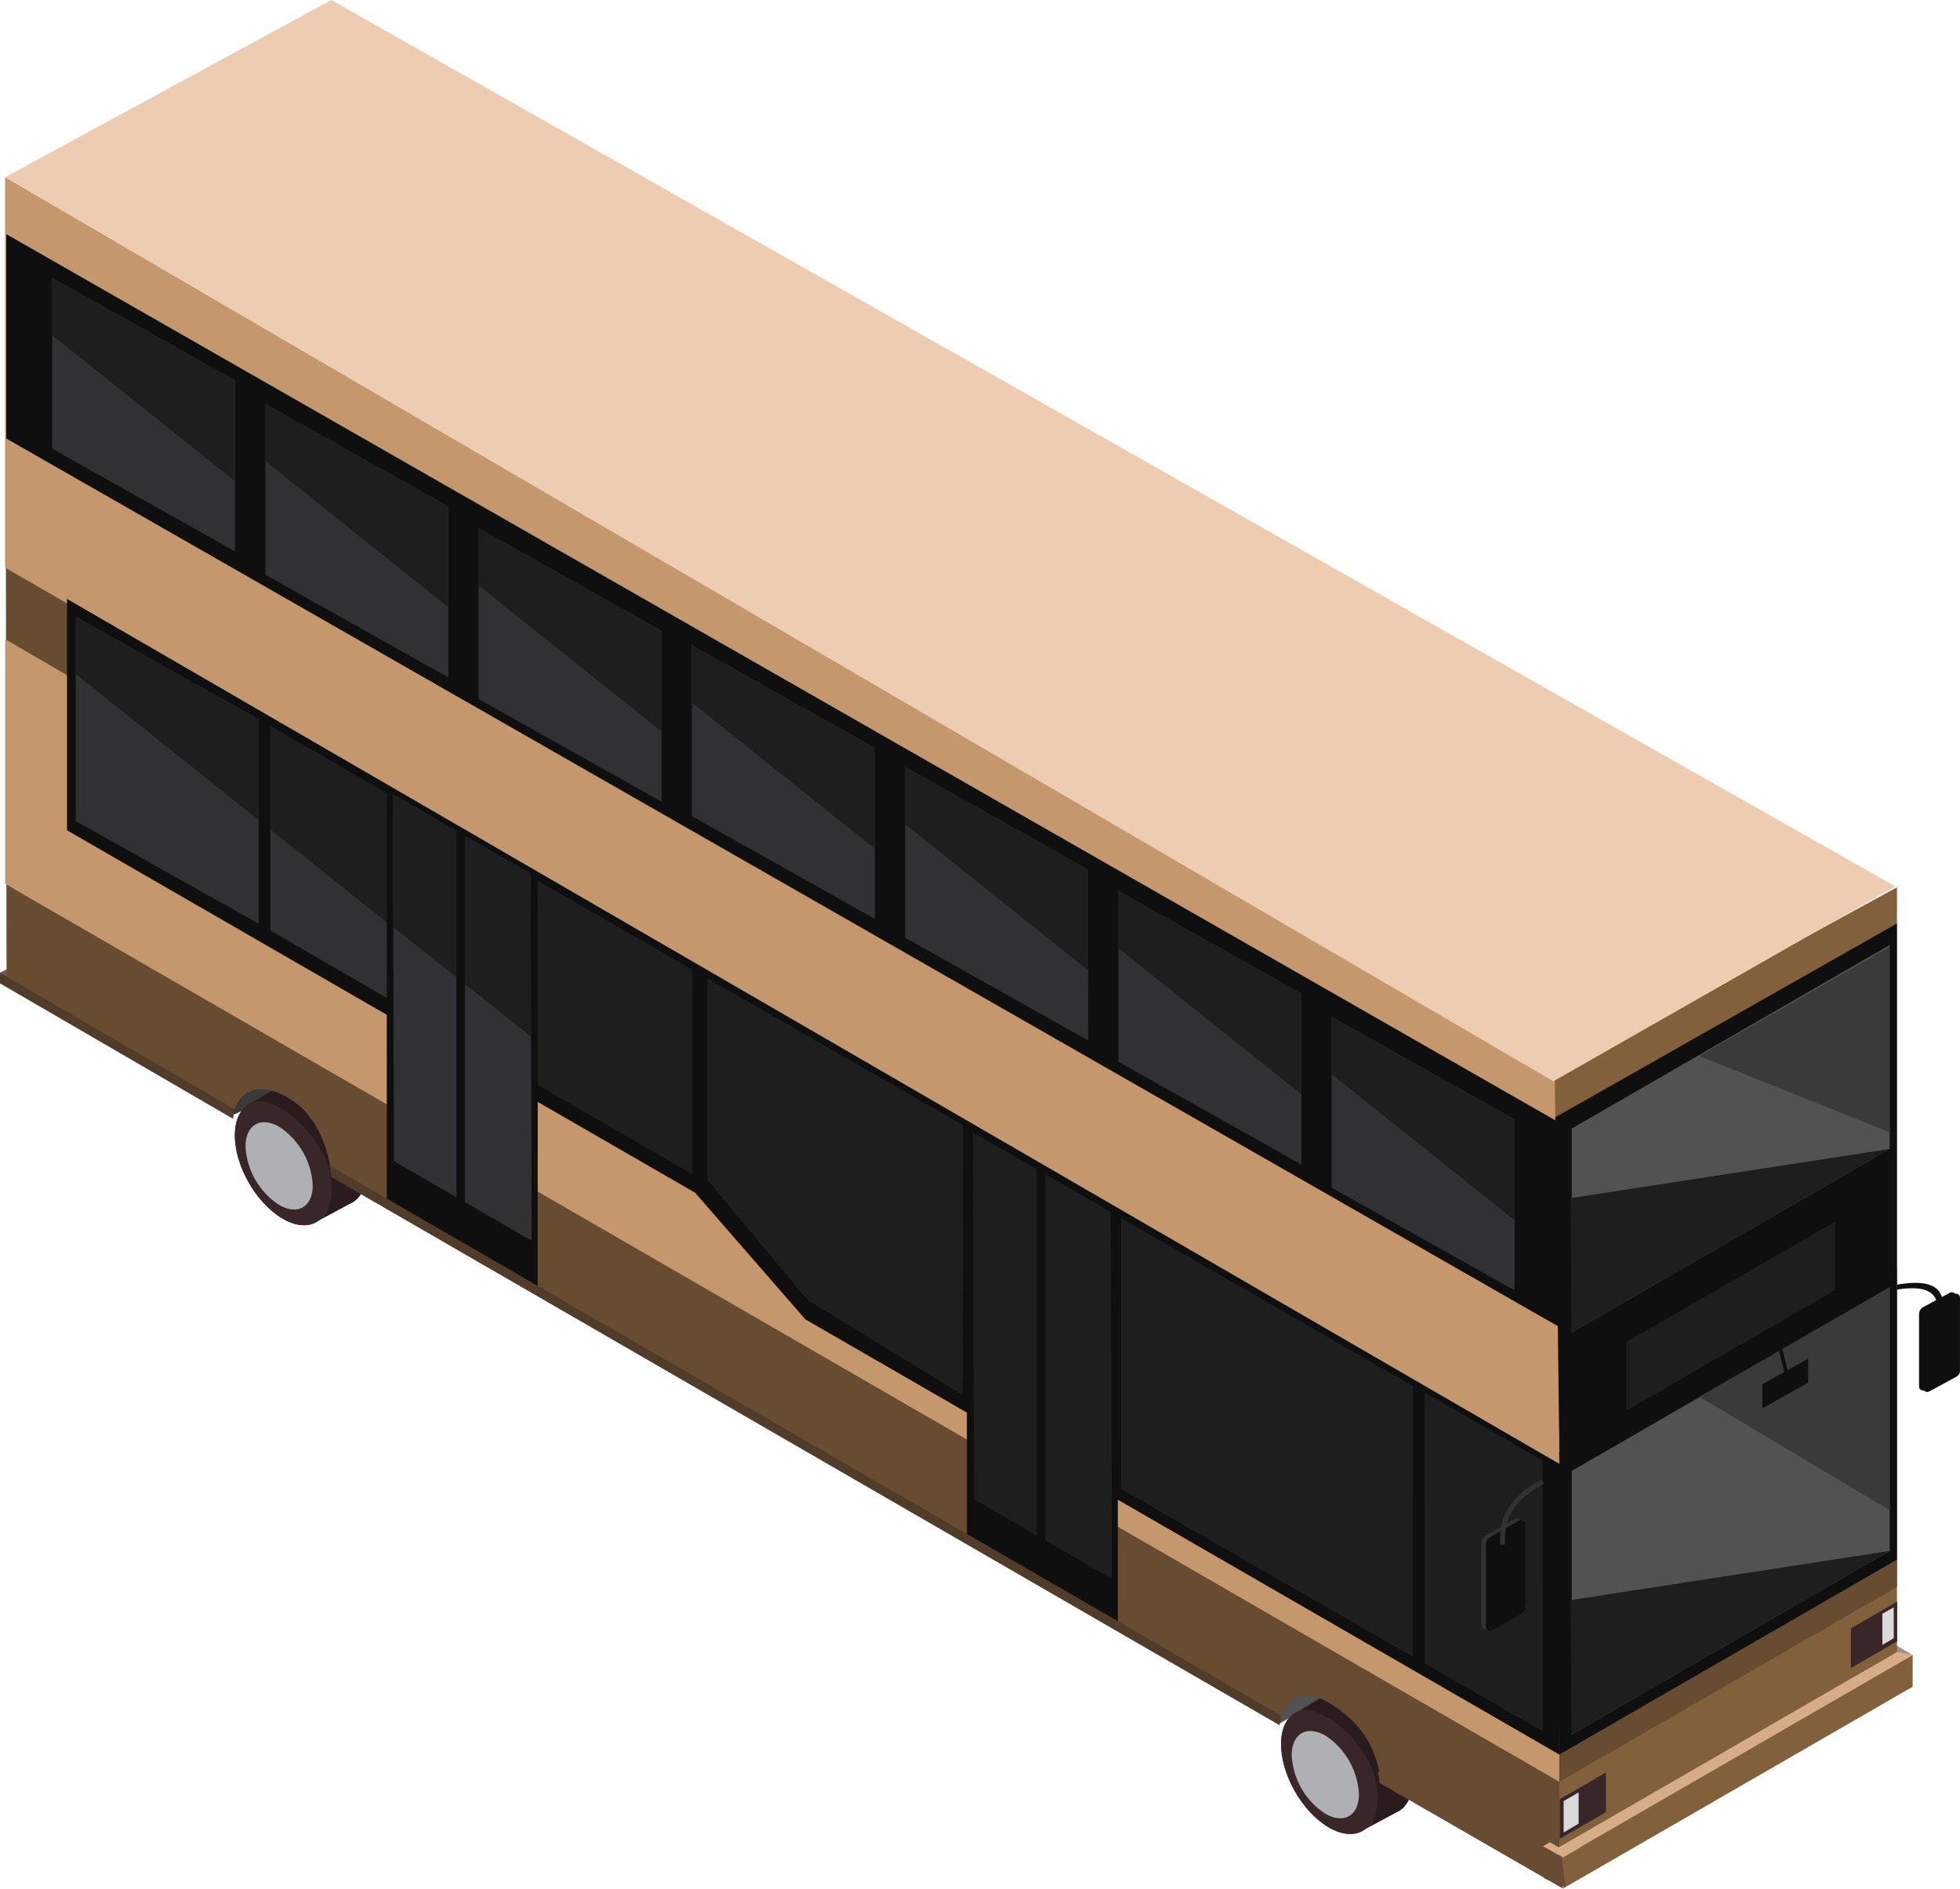
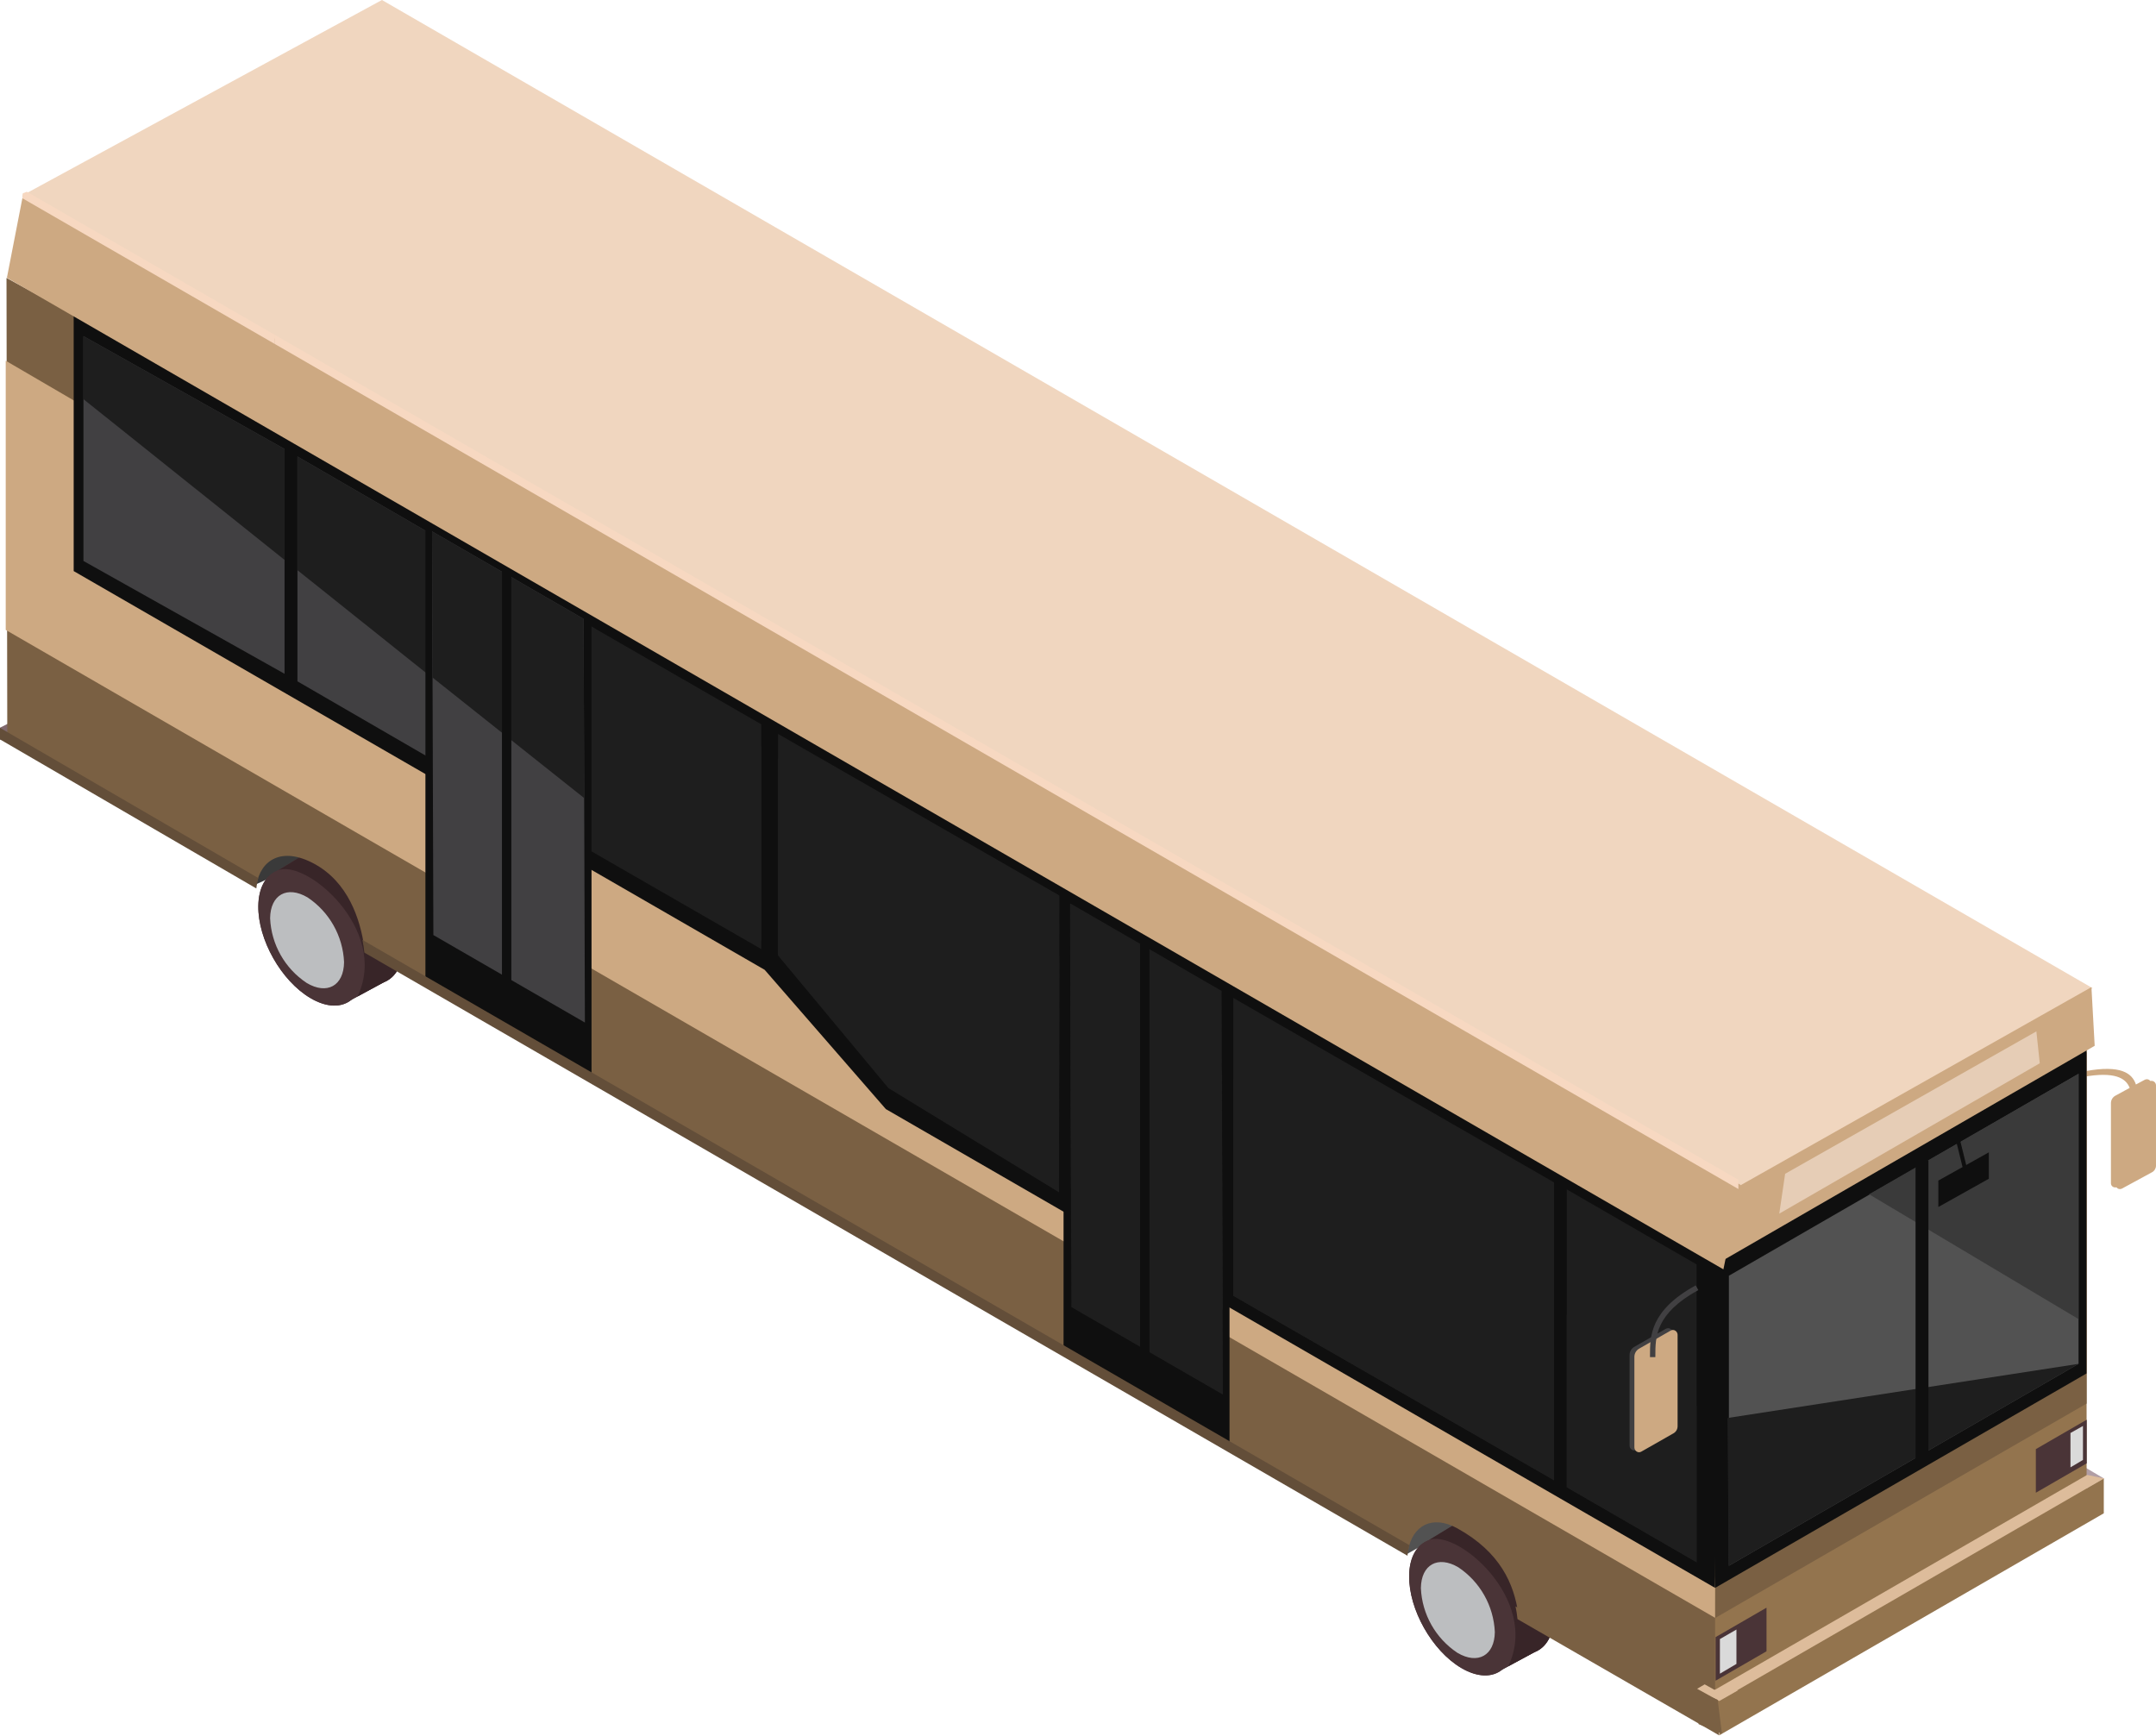
- <svg xmlns="http://www.w3.org/2000/svg" width="326" height="314.192" viewBox="0 0 326 314.192">
+ <svg xmlns="http://www.w3.org/2000/svg" width="327.749" height="263.81" viewBox="0 0 327.749 263.81">
  <defs>
-     <style>.a{fill:#6b5459;}.b{fill:#3a3a3a;}.c{fill:#a18c94;}.d{fill:#525252;}.e{fill:#392629;}.f{fill:#aeb0b3;}.g{fill:#2a1b1e;}.h{fill:#0f0f0f;}.i{fill:#82603c;}.j{fill:#684c32;}.k{fill:#1e1e1e;}.l{fill:#c4976d;}.m{fill:#d7ad88;}.n{fill:#313133;}.o{fill:#513c2a;}.p{fill:#dadada;}.q{fill:#edccb1;}</style>
+     <style>.a{fill:#7f686c;}.b{fill:#3a3a3a;}.c{fill:#b19ea5;}.d{fill:#525252;}.e{fill:#4a3437;}.f{fill:#bcbec0;}.g{fill:#382528;}.h{fill:#f0d6bf;}.i{fill:#cda982;}.j{fill:#93744e;}.k{fill:#7a6043;}.l{fill:#0f0f0f;}.m{fill:#ddbc9b;}.n{fill:#1e1e1e;}.o{fill:#414042;}.p{fill:#634e39;}.q{fill:#e6cdb6;}.r{fill:#dadada;}.s{fill:#f7d8c1;}</style>
  </defs>
-   <g transform="translate(-268.212 -172.299)">
-     <path class="a" d="M276.086,252.486l-7.874,3.981v1.824l7.874-3.984Z" transform="translate(0 77.657)" />
-     <path class="b" d="M287.769,269.615l9.675-4.4-9.24-1.753Z" transform="translate(18.941 88.284)" />
-     <path class="c" d="M431.269,313.031l-2.935-1.738.5,3.171Z" transform="translate(155.071 134.609)" />
-     <path class="d" d="M376.746,321.577l9.307-5.255-10.41-1.953Z" transform="translate(104.042 137.588)" />
-     <path class="e" d="M398.338,330.2c.059-5.082-3.462-11.315-7.862-13.923-2.305-1.368-4.394-1.462-5.87-.518l.027-.28-5.175,3.148c-1.8.628-2.968,2.516-3,5.386-.057,5.081,3.464,11.317,7.862,13.925,2.5,1.478,4.738,1.472,6.222.264l4.929-2.663C397.194,334.866,398.306,333,398.338,330.2Z" transform="translate(104.829 138.333)" />
-     <path class="e" d="M395.412,330.2c.059-5.082-3.462-11.315-7.862-13.923s-8.016-.6-8.073,4.48,3.461,11.319,7.864,13.923S395.355,335.286,395.412,330.2Z" transform="translate(107.755 138.332)" />
-     <path class="e" d="M392.391,331.859c.057-5.082-3.462-11.317-7.862-13.927s-8.014-.6-8.073,4.482,3.464,11.317,7.862,13.925S392.334,336.94,392.391,331.859Z" transform="translate(104.829 139.934)" />
-     <path class="e" d="M383.181,330.15l6.367-3.439-4.66-2.786Z" transform="translate(111.343 146.843)" />
-     <path class="e" d="M383.021,320.418l-5.434-1.49,5.953-3.615Z" transform="translate(105.924 138.502)" />
-     <path class="f" d="M388.546,329.18a12.411,12.411,0,0,0-5.521-9.783c-3.089-1.831-5.628-.421-5.671,3.15a12.394,12.394,0,0,0,5.521,9.775C385.965,334.154,388.507,332.747,388.546,329.18Z" transform="translate(105.698 141.68)" />
-     <path class="g" d="M389.08,316.28c-2.305-1.368-4.394-1.462-5.87-.518l.027-.28-5.175,3.148a1.448,1.448,0,0,0-.165.065c4.116-2.053,17.053,8.854,12.153,19.019l4.024-2.173c1.724-.675,2.837-2.541,2.868-5.338C397,325.12,393.479,318.888,389.08,316.28Z" transform="translate(106.225 138.333)" />
-     <path class="e" d="M309.94,278.749c.057-5.083-3.462-11.313-7.862-13.923-2.305-1.366-4.4-1.463-5.87-.518l.028-.28-5.175,3.144c-1.8.632-2.97,2.522-3,5.392-.057,5.081,3.464,11.315,7.864,13.923,2.494,1.478,4.738,1.472,6.22.264l4.931-2.665C308.8,283.41,309.908,281.546,309.94,278.749Z" transform="translate(19.218 88.503)" />
-     <path class="e" d="M307.013,278.75c.057-5.083-3.462-11.313-7.862-13.923s-8.016-.6-8.073,4.48,3.462,11.317,7.862,13.925S306.956,283.833,307.013,278.75Z" transform="translate(22.145 88.502)" />
-     <path class="e" d="M303.993,280.406c.057-5.084-3.463-11.317-7.862-13.925s-8.015-.6-8.075,4.482,3.464,11.315,7.864,13.923S303.936,285.484,303.993,280.406Z" transform="translate(19.218 90.105)" />
-     <path class="e" d="M294.783,278.7l6.366-3.44-4.658-2.787Z" transform="translate(25.733 97.012)" />
-     <path class="e" d="M294.621,268.965l-5.434-1.489,5.951-3.616Z" transform="translate(20.314 88.673)" />
-     <path class="f" d="M300.147,277.723a12.41,12.41,0,0,0-5.52-9.779c-3.09-1.831-5.632-.419-5.673,3.148a12.4,12.4,0,0,0,5.521,9.777C297.566,282.7,300.107,281.291,300.147,277.723Z" transform="translate(20.088 91.851)" />
-     <path class="g" d="M300.681,264.826c-2.305-1.366-4.4-1.463-5.87-.518l.028-.28-5.175,3.144c-.057.02-.11.045-.165.069,4.116-2.053,17.055,8.854,12.153,19.019l4.023-2.175c1.724-.675,2.837-2.539,2.868-5.336C308.6,273.667,305.08,267.436,300.681,264.826Z" transform="translate(20.615 88.503)" />
-     <path class="h" d="M438.923,282.6a.7.7,0,0,0-.492-.065.657.657,0,0,0-.195-.171.7.7,0,0,0-.667,0l-1.321.713c-.561-1.711-2.289-2.984-7.6-2.031l-.439.89c4.819-.866,6.5.152,7.082,1.656l-2.165,1.173a1.279,1.279,0,0,0-.677,1.114V298a.625.625,0,0,0,.335.549.693.693,0,0,0,.492.069.6.6,0,0,0,.195.169.706.706,0,0,0,.671,0l4.527-2.451a1.1,1.1,0,0,0,.585-.959V283.154A.628.628,0,0,0,438.923,282.6Z" transform="translate(154.954 105)" />
-     <path class="i" d="M457.12,247.289,400.146,278.4l-1.2,118.5,2.01,16.064L457.12,381.5Z" transform="translate(126.61 72.624)" />
-     <path class="j" d="M456.131,279.428l-56.164,32.428V364.99l56.164-32.427Z" transform="translate(127.599 103.75)" />
-     <path class="i" d="M458.445,312.163l-58.173,33.58v5.3l58.173-33.583Z" transform="translate(127.894 135.451)" />
-     <path class="h" d="M456.6,250.351l-57.14,32.424.975,105.838L456.6,356.187Z" transform="translate(127.111 75.589)" />
-     <path class="d" d="M453.9,281.1l-52.879,30.532v43.854L453.9,324.954Z" transform="translate(128.62 105.366)" />
-     <path class="d" d="M453.9,252.166,401.021,282.7v33.931L453.9,286.1Z" transform="translate(128.62 77.347)" />
-     <path class="k" d="M440.368,275.549l-34.74,20.029v11.395l34.74-20.026Z" transform="translate(133.082 99.992)" />
-     <path class="b" d="M443.468,318.188,411.793,299.3,443.468,281.1Z" transform="translate(139.052 105.366)" />
-     <path class="j" d="M315.238,308.546c5.1,2.756,6.97,8.275,7.6,12.736L480.677,412.41c.63-3.734,3.646-5.449,7.435-3.35,6.508,3.6,8.577,8.451,9.208,12.909L527.081,439.2V420.636L523.04,359.32,268.708,219.954l.116,70.142L306.5,311.747C307.128,308.013,310.3,305.875,315.238,308.546Z" transform="translate(0.481 46.151)" />
-     <path class="l" d="M527.136,416.409v-4.5L525.2,376.077,268.648,226.317v40.714L377.161,329.74l21.109,12.2Z" transform="translate(0.422 52.314)" />
-     <path class="l" d="M527.128,401.611v-4.5l-.722-59.418L268.64,187.268v64.965l108.513,62.709,21.109,12.2Z" transform="translate(0.415 14.497)" />
-     <path class="h" d="M522.079,365.533,273.873,222.251v39.8l104.476,60.3,18.324,21.063,125.406,72.4Z" transform="translate(5.483 48.376)" />
-     <path class="m" d="M458.958,312.439l-2.568-.535L399.776,344.6l1.791.994Z" transform="translate(127.414 135.201)" />
-     <path class="m" d="M404.77,328.894l-3.523-.05L399.728,328l-1.147.663,3.338,1.857Z" transform="translate(126.257 150.788)" />
-     <path class="j" d="M401.891,329.888l-3.524-1.439.667,5.138,3.524,1.436Z" transform="translate(126.049 151.224)" />
-     <path class="k" d="M408.191,301.318l-19.618-11.345,0,45.037,19.616,11.343Z" transform="translate(116.565 113.962)" />
-     <path class="k" d="M370.53,279.423,327.98,254.985l0,33.511,16.692,20.044,25.794,15.751Z" transform="translate(57.881 80.078)" />
-     <path class="k" d="M341.284,262.644l-29.652-17.073v34l29.652,17.075Z" transform="translate(42.051 70.96)" />
-     <path class="n" d="M305.043,241.5l-30.425-17.08v34L305.043,275.5Z" transform="translate(6.204 50.477)" />
-     <path class="h" d="M526.75,339.728,268.743,192.087v34l258.285,147.8Z" transform="translate(0.515 19.164)" />
-     <path class="l" d="M271.211,213.464l255.6,147.568.242,14.935L268.743,226.212Z" transform="translate(0.515 39.866)" />
-     <path class="h" d="M375.012,283.445l-25.1-14.5v66.124l25.1,14.495Z" transform="translate(79.119 93.601)" />
-     <path class="o" d="M307.266,277.219l-39.054-22.7v1.754l38.767,22.533A7.766,7.766,0,0,1,307.266,277.219Z" transform="translate(0 79.626)" />
-     <path class="j" d="M384.628,322.01a13.316,13.316,0,0,1,.3,1.923l30.424,17.533v-1.754Z" transform="translate(112.744 144.988)" />
-     <path class="k" d="M400.913,311.555l53.093-8.178-52.879,30.529Z" transform="translate(128.514 126.943)" />
-     <path class="b" d="M443.468,283.194l-31.675-12.677,31.675-18.207Z" transform="translate(139.052 77.486)" />
-     <path class="k" d="M400.913,277.583l53.093-8.178-52.879,30.529Z" transform="translate(128.514 94.042)" />
-     <path class="e" d="M407.7,322.1l-7.7,4.444v6.605l7.7-4.443Z" transform="translate(127.628 145.078)" />
-     <path class="e" d="M432.3,307.663l-7.7,4.445v6.606l7.7-4.445Z" transform="translate(151.46 131.094)" />
-     <path class="k" d="M362.95,320.3l48.507,27.892V303.153l-48.507-27.89Z" transform="translate(91.749 99.716)" />
-     <path class="n" d="M329.422,255.89l-38.363-22.215v34l38.363,22.215Z" transform="translate(22.127 59.44)" />
-     <path class="h" d="M424.745,287.126l-7.63,4.27v4l7.63-4.269Z" transform="translate(144.205 111.205)" />
-     <path class="k" d="M373.327,281.23,350.414,268l.2,61.05,22.915,13.228Z" transform="translate(79.609 92.681)" />
-     <path class="k" d="M408.191,337.047V313.424l-19.616-13.84V325.7Z" transform="translate(116.566 123.269)" />
-     <path class="k" d="M327.98,256.832l0,29.668,42.489,33.95.05-33.609Z" transform="translate(57.881 81.866)" />
-     <path class="k" d="M315.752,247.943l-4.119-2.372V271.7l29.652,23.693V265.957Z" transform="translate(42.051 70.96)" />
-     <path class="k" d="M274.618,224.42v9.544l30.425,24.308V241.5Z" transform="translate(6.204 50.477)" />
-     <g transform="translate(276.885 218.514)">
-       <path class="n" d="M303.043,212.857l-30.425-17.08v28.437l30.425,17.079Z" transform="translate(-272.618 -195.777)" />
-       <path class="k" d="M272.618,195.777v9.544l30.425,24.308V212.857Z" transform="translate(-272.618 -195.777)" />
-     </g>
-     <g transform="translate(312.356 239.485)">
-       <path class="n" d="M321.062,223.51l-30.425-17.08v28.437l30.425,17.079Z" transform="translate(-290.637 -206.43)" />
-       <path class="k" d="M290.637,206.43v9.544l30.425,24.308V223.51Z" transform="translate(-290.637 -206.43)" />
-     </g>
-     <g transform="translate(347.826 260.156)">
-       <path class="n" d="M339.081,234.012l-30.425-17.08v28.437l30.425,17.079Z" transform="translate(-308.657 -216.932)" />
-       <path class="k" d="M308.657,216.932v9.544l30.425,24.308V234.012Z" transform="translate(-308.657 -216.932)" />
-     </g>
-     <g transform="translate(383.296 279.647)">
-       <path class="n" d="M357.1,243.913l-30.425-17.08V255.27L357.1,272.349Z" transform="translate(-326.676 -226.833)" />
-       <path class="k" d="M326.676,226.833v9.544L357.1,260.685V243.913Z" transform="translate(-326.676 -226.833)" />
-     </g>
-     <g transform="translate(418.767 299.872)">
-       <path class="n" d="M375.12,254.188,344.7,237.108v28.437l30.425,17.079Z" transform="translate(-344.696 -237.108)" />
-       <path class="k" d="M344.7,237.108v9.544l30.425,24.308V254.188Z" transform="translate(-344.696 -237.108)" />
-     </g>
-     <g transform="translate(454.237 320.512)">
-       <path class="n" d="M393.14,264.673l-30.425-17.08V276.03l30.425,17.079Z" transform="translate(-362.715 -247.593)" />
-       <path class="k" d="M362.715,247.593v9.544l30.425,24.308V264.673Z" transform="translate(-362.715 -247.593)" />
-     </g>
-     <g transform="translate(489.707 341.461)">
-       <path class="n" d="M411.159,275.315l-30.425-17.08v28.437l30.425,17.079Z" transform="translate(-380.734 -258.235)" />
-       <path class="k" d="M380.734,258.235v9.544l30.425,24.308V275.315Z" transform="translate(-380.734 -258.235)" />
-     </g>
-     <path class="k" d="M411.457,342.146v-26.42L362.95,281.5v32.749Z" transform="translate(91.749 105.76)" />
-     <path class="k" d="M291.059,233.675v17.186l38.363,30.652V255.89Z" transform="translate(22.127 59.44)" />
-     <path class="k" d="M350.429,272.671l.108,33.889,22.93,18.324-.114-36.038Z" transform="translate(79.624 97.205)" />
-     <rect class="h" width="1.424" height="63.385" transform="translate(440.6 366.706)" />
-     <path class="p" d="M429.147,308.145l-1.881,1.061V314.4l1.89-1.123Z" transform="translate(154.036 131.561)" />
-     <path class="p" d="M402.826,323.789l-2.493,1.428v5.242l2.493-1.486Z" transform="translate(127.953 146.711)" />
-     <path class="n" d="M399.924,301.361a.722.722,0,0,0-.356-.622.73.73,0,0,0-.719,0l-4.738,2.709a1.439,1.439,0,0,0-.724,1.25v13.673a.716.716,0,0,0,1.073.622l4.839-2.764a1.239,1.239,0,0,0,.626-1.079Z" transform="translate(121.226 124.295)" />
-     <path class="h" d="M400.3,301.5a.721.721,0,0,0-1.077-.624l-4.736,2.709a1.438,1.438,0,0,0-.726,1.25V318.5a.718.718,0,0,0,1.075.624l4.836-2.764a1.241,1.241,0,0,0,.628-1.079Z" transform="translate(121.588 124.427)" />
-     <g transform="translate(517.715 418.432)">
-       <path class="n" d="M395.766,308.2h-.8l0-.24c0-2.872-.012-6.807,6.913-10.62l.386.7c-6.51,3.585-6.5,7.1-6.5,9.917Z" transform="translate(-394.963 -297.338)" />
-     </g>
-     <path class="h" d="M326,253.548l-25.106-14.493v68.724l25.1,14.5Z" transform="translate(31.652 64.65)" />
-     <path class="n" d="M324.316,252.655,301.4,239.426l.2,61.048L324.513,313.7Z" transform="translate(32.142 65.009)" />
-     <path class="k" d="M324.316,252.655,301.4,239.426l.072,22.1L324.4,279.753Z" transform="translate(32.142 65.009)" />
-     <rect class="h" width="1.425" height="63.385" transform="translate(344.12 310.459)" />
-     <path class="o" d="M454.374,362.34,296.049,270.8a13.952,13.952,0,0,1,.291,1.923l157.738,91.2A7.432,7.432,0,0,1,454.374,362.34Z" transform="translate(26.959 95.39)" />
-     <path class="h" d="M419.026,286.034l-.583.141,1.313,5.346.585-.141Z" transform="translate(145.492 110.146)" />
-     <path class="q" d="M583.013,319.762,322.878,172.3,268.66,201.765,526.14,352.187Z" transform="translate(0.434 0)" />
+   <path class="a" d="M7.916,53.88,0,57.877v1.84l7.916-4Z" transform="translate(0 52.744)" />
+   <path class="b" d="M19.56,71.044l9.717-4.433L20,64.85Z" transform="translate(19.148 63.483)" />
+   <path class="c" d="M163.069,114.431l-2.949-1.741.515,3.186Z" transform="translate(156.745 110.315)" />
+   <path class="d" d="M108.538,123.023l9.36-5.284L107.43,115.76Z" transform="translate(105.165 113.32)" />
+   <path class="e" d="M130.236,131.678c.059-5.106-3.483-11.379-7.9-13.991-2.315-1.385-4.413-1.464-5.9-.515l.02-.277-5.2,3.166c-1.821.633-2.988,2.533-3.008,5.422-.059,5.106,3.483,11.379,7.9,13.991,2.513,1.484,4.769,1.484,6.253.257l4.947-2.672C129.088,136.349,130.2,134.489,130.236,131.678Z" transform="translate(105.968 114.084)" />
+   <path class="e" d="M127.28,131.68c.059-5.106-3.483-11.379-7.9-13.991-4.413-2.632-8.054-.594-8.114,4.512s3.483,11.379,7.9,13.991S127.22,136.786,127.28,131.68Z" transform="translate(108.924 114.082)" />
+   <path class="e" d="M124.26,133.326c.059-5.106-3.483-11.379-7.9-13.991-4.433-2.612-8.054-.594-8.114,4.512s3.483,11.379,7.9,13.991S124.2,138.432,124.26,133.326Z" transform="translate(105.968 115.701)" />
+   <path class="e" d="M114.97,131.573l6.392-3.443-4.67-2.81Z" transform="translate(112.547 122.678)" />
+   <path class="e" d="M114.852,121.835l-5.482-1.5,6-3.621Z" transform="translate(107.065 114.25)" />
+   <path class="f" d="M120.391,130.633a12.51,12.51,0,0,0-5.541-9.835c-3.107-1.84-5.66-.416-5.7,3.166a12.454,12.454,0,0,0,5.561,9.835C117.8,135.62,120.351,134.215,120.391,130.633Z" transform="translate(106.849 117.464)" />
+   <path class="g" d="M120.93,117.677c-2.315-1.385-4.413-1.464-5.9-.515l.02-.277-5.2,3.166a1.37,1.37,0,0,0-.158.059c4.136-2.058,17.137,8.905,12.21,19.116l4.037-2.177c1.741-.673,2.85-2.553,2.889-5.363C128.886,126.563,125.343,120.309,120.93,117.677Z" transform="translate(107.378 114.074)" />
+   <path class="e" d="M41.846,80.215c.059-5.106-3.483-11.379-7.9-13.991-2.315-1.365-4.413-1.464-5.9-.515l.02-.277-5.2,3.166c-1.821.633-2.988,2.533-3.028,5.422-.059,5.106,3.483,11.379,7.916,13.991,2.513,1.484,4.769,1.484,6.253.257L38.957,85.6C40.7,84.905,41.826,83.025,41.846,80.215Z" transform="translate(19.421 63.712)" />
+   <path class="e" d="M38.88,80.222c.059-5.106-3.483-11.379-7.9-13.991-4.413-2.632-8.054-.613-8.114,4.512-.059,5.106,3.483,11.379,7.9,13.991C35.2,87.346,38.82,85.328,38.88,80.222Z" transform="translate(22.388 63.705)" />
+   <path class="e" d="M35.86,81.876c.059-5.106-3.483-11.379-7.9-13.991-4.433-2.612-8.054-.594-8.114,4.512s3.483,11.379,7.916,13.991C32.179,89,35.8,86.982,35.86,81.876Z" transform="translate(19.431 65.336)" />
+   <path class="e" d="M26.57,80.123l6.412-3.463-4.69-2.79Z" transform="translate(26.01 72.313)" />
+   <path class="e" d="M26.442,70.385l-5.462-1.5,5.976-3.621Z" transform="translate(20.538 63.884)" />
+   <path class="f" d="M31.991,79.173a12.486,12.486,0,0,0-5.541-9.835c-3.107-1.84-5.66-.416-5.7,3.166a12.454,12.454,0,0,0,5.561,9.835C29.4,84.18,31.951,82.775,31.991,79.173Z" transform="translate(20.312 67.089)" />
+   <path class="g" d="M32.53,66.224c-2.315-1.365-4.413-1.464-5.9-.515l.02-.277-5.2,3.166a1.362,1.362,0,0,0-.158.059C25.426,66.6,38.427,77.564,33.5,87.775l4.037-2.2c1.741-.673,2.85-2.553,2.889-5.363C40.486,75.11,36.943,68.856,32.53,66.224Z" transform="translate(20.841 63.712)" />
+   <path class="h" d="M316.35,150.22,56.3,0,1.8,29.624,262.246,180.854Z" transform="translate(1.762)" />
+   <path class="i" d="M170.765,84.008a.724.724,0,0,0-.495-.059,1.786,1.786,0,0,0-.2-.178.68.68,0,0,0-.673,0l-1.326.712c-.574-1.722-2.3-3.008-7.639-2.038l-.435.891c4.848-.871,6.53.158,7.124,1.662l-2.177,1.187a1.291,1.291,0,0,0-.673,1.128V99.5a.612.612,0,0,0,.336.554.724.724,0,0,0,.495.059,1.781,1.781,0,0,0,.2.178.68.68,0,0,0,.673,0l4.552-2.474a1.135,1.135,0,0,0,.594-.97V84.562A.7.7,0,0,0,170.765,84.008Z" transform="translate(156.627 80.381)" />
+   <path class="j" d="M189.227,76.74l-56.459,31.089-2.038,63.8,2.038,16.148,56.459-31.623Z" transform="translate(127.974 75.122)" />
+   <path class="k" d="M188.219,80.82,131.76,113.433v53.411l56.459-32.593Z" transform="translate(128.983 79.116)" />
+   <path class="j" d="M190.537,113.56,132.06,147.32v5.323l58.477-33.76Z" transform="translate(129.276 111.166)" />
+   <path class="l" d="M188.7,80.55,131.25,113.143l.989,49.394L188.7,129.944Z" transform="translate(128.483 78.852)" />
+   <path class="d" d="M185.964,82.49,132.81,113.183v44.09l53.154-30.693Z" transform="translate(130.011 80.751)" />
+   <path class="b" d="M175.421,119.773,143.58,100.8,175.421,82.49Z" transform="translate(140.553 80.751)" />
+   <path class="i" d="M188.344,75.83,134.2,106.4l-1.821,10.943,56.459-32.593Z" transform="translate(129.59 74.232)" />
+   <path class="k" d="M47.262,110.4c5.125,2.77,7.005,8.311,7.639,12.8l158.67,91.6c.633-3.76,3.661-5.482,7.48-3.364,6.55,3.621,8.628,8.49,9.261,12.982l29.921,17.316V223.081l-4.057-61.643L.5,21.35.619,91.859,38.5,113.627C39.109,109.867,42.315,107.73,47.262,110.4Z" transform="translate(0.489 20.9)" />
+   <path class="i" d="M260.292,218.814v-4.532l-1.939-36.016L.44,27.71V68.634l109.078,63.048,21.234,12.269Z" transform="translate(0.431 27.126)" />
+   <path class="l" d="M255.182,167.7,5.66,23.65V63.664L110.7,124.278l18.424,21.174,126.057,72.785Z" transform="translate(5.541 23.151)" />
+   <path class="m" d="M191.066,113.834l-2.573-.534L131.56,146.17l1.8.989Z" transform="translate(128.787 110.912)" />
+   <path class="m" d="M136.584,130.3l-3.542-.059-1.524-.851-1.148.673,3.364,1.86Z" transform="translate(127.622 126.663)" />
+   <path class="k" d="M133.7,131.3l-3.542-1.464.653,5.165,3.542,1.445Z" transform="translate(127.416 127.103)" />
+   <path class="n" d="M140.09,102.769l-19.73-11.4v45.278l19.73,11.4Z" transform="translate(117.823 89.444)" />
+   <path class="n" d="M102.534,80.938,59.77,56.38V90.061l16.781,20.165,25.924,15.831Z" transform="translate(58.51 55.192)" />
+   <path class="n" d="M73.223,64.127,43.42,46.97V81.146L73.223,98.3Z" transform="translate(42.505 45.98)" />
+   <path class="o" d="M36.984,42.977,6.41,25.82V60L36.984,77.153Z" transform="translate(6.275 25.276)" />
+   <path class="i" d="M3.023,14.86,264.1,165.594l-2.632,12.823L.53,27.683Z" transform="translate(0.519 14.547)" />
+   <path class="l" d="M106.931,84.925,81.7,70.34v66.492L106.931,151.4Z" transform="translate(79.978 68.857)" />
+   <path class="p" d="M39.262,78.747,0,55.91v1.761L38.965,80.33A9.01,9.01,0,0,1,39.262,78.747Z" transform="translate(0 54.731)" />
+   <path class="k" d="M116.42,123.4a17.062,17.062,0,0,1,.3,1.939l30.594,17.632V141.21Z" transform="translate(113.966 120.799)" />
+   <path class="q" d="M137.571,100.879l-.891,6.056,39.6-22.857-.515-4.848Z" transform="translate(133.799 77.56)" />
+   <path class="n" d="M132.7,113l53.372-8.232-53.154,30.693Z" transform="translate(129.903 102.562)" />
+   <rect class="l" width="1.959" height="45.614" transform="translate(291.198 176.381)" />
+   <path class="e" d="M139.528,123.5l-7.738,4.472V134.6l7.738-4.472Z" transform="translate(129.012 120.897)" />
+   <path class="e" d="M164.128,109.06l-7.738,4.472v6.629l7.738-4.472Z" transform="translate(153.093 106.761)" />
+   <path class="n" d="M94.74,121.938,143.5,149.979V104.7L94.74,76.66Z" transform="translate(92.743 75.044)" />
+   <path class="o" d="M61.419,57.412,22.85,35.07V69.246L61.419,91.588Z" transform="translate(22.368 34.331)" />
+   <path class="l" d="M156.578,88.52,148.9,92.814v4.017l7.678-4.294Z" transform="translate(145.761 86.654)" />
+   <path class="n" d="M105.235,82.708,82.2,69.39l.2,61.386,23.035,13.3Z" transform="translate(80.467 67.927)" />
+   <path class="n" d="M140.09,138.639V114.892L120.36,100.98v26.26Z" transform="translate(117.823 98.851)" />
+   <path class="n" d="M59.77,58.23V88.052l42.705,34.136.059-33.8Z" transform="translate(58.51 57.003)" />
+   <path class="n" d="M47.556,49.345,43.42,46.97V73.23l29.8,23.826v-29.6Z" transform="translate(42.505 45.98)" />
+   <path class="n" d="M6.41,25.82V35.4l30.574,24.44V42.977Z" transform="translate(6.275 25.276)" />
+   <path class="n" d="M143.5,143.871V117.294L94.74,82.9v32.929Z" transform="translate(92.743 81.153)" />
+   <path class="n" d="M22.85,35.07V52.346L61.419,83.158V57.412Z" transform="translate(22.368 34.331)" />
+   <path class="n" d="M82.22,74.07l.1,34.057,23.054,18.424-.119-36.234Z" transform="translate(80.487 72.509)" />
+   <rect class="l" width="1.425" height="63.721" transform="translate(173.314 143.393)" />
+   <path class="r" d="M160.95,109.54l-1.9,1.069v5.224l1.9-1.128Z" transform="translate(155.697 107.231)" />
+   <g transform="translate(3.404 29.15)">
+     <path class="s" d="M2.393,14.73l-.613.237-.059.752L40.111,37.883V36.5Z" transform="translate(-1.72 -14.73)" />
+     <path class="s" d="M243.59,154.162,21.12,25.73v1.385L243.59,155.567Z" transform="translate(17.271 -3.962)" />
  </g>
+   <path class="r" d="M134.633,125.18l-2.513,1.445v5.264l2.513-1.484Z" transform="translate(129.335 122.541)" />
+   <path class="o" d="M131.75,102.761a.756.756,0,0,0-.356-.633.706.706,0,0,0-.712,0l-4.769,2.731a1.439,1.439,0,0,0-.732,1.267v13.753a.756.756,0,0,0,.356.633.663.663,0,0,0,.712,0l4.868-2.77a1.232,1.232,0,0,0,.633-1.088V102.761Z" transform="translate(122.541 99.88)" />
+   <path class="i" d="M132.12,102.9a.756.756,0,0,0-.356-.633.663.663,0,0,0-.712,0L126.282,105a1.439,1.439,0,0,0-.732,1.267v13.753a.756.756,0,0,0,.356.633.663.663,0,0,0,.712,0l4.868-2.771a1.232,1.232,0,0,0,.633-1.088V102.9Z" transform="translate(122.904 100.014)" />
+   <g transform="translate(250.828 195.399)">
+     <path class="o" d="M127.561,109.644h-.811v-.237c0-2.889-.02-6.847,6.946-10.666l.4.712c-6.55,3.6-6.53,7.144-6.53,9.974Z" transform="translate(-126.75 -98.74)" />
+   </g>
+   <path class="l" d="M57.931,55.015,32.68,40.45v69.084l25.251,14.585Z" transform="translate(31.991 39.597)" />
+   <path class="o" d="M56.225,54.118,33.19,40.82l.2,61.366,23.035,13.3Z" transform="translate(32.49 39.96)" />
+   <path class="n" d="M56.225,54.118,33.19,40.82l.079,22.223L56.324,81.368Z" transform="translate(32.49 39.96)" />
+   <rect class="l" width="1.425" height="63.721" transform="translate(76.307 86.835)" />
+   <path class="p" d="M187,164.22,27.84,72.2a17.063,17.063,0,0,1,.3,1.939l158.571,91.683A6.416,6.416,0,0,1,187,164.22Z" transform="translate(27.253 70.678)" />
+   <path class="l" d="M150.824,87.43l-.594.139,1.326,5.383.594-.158Z" transform="translate(147.063 85.587)" />
</svg>
